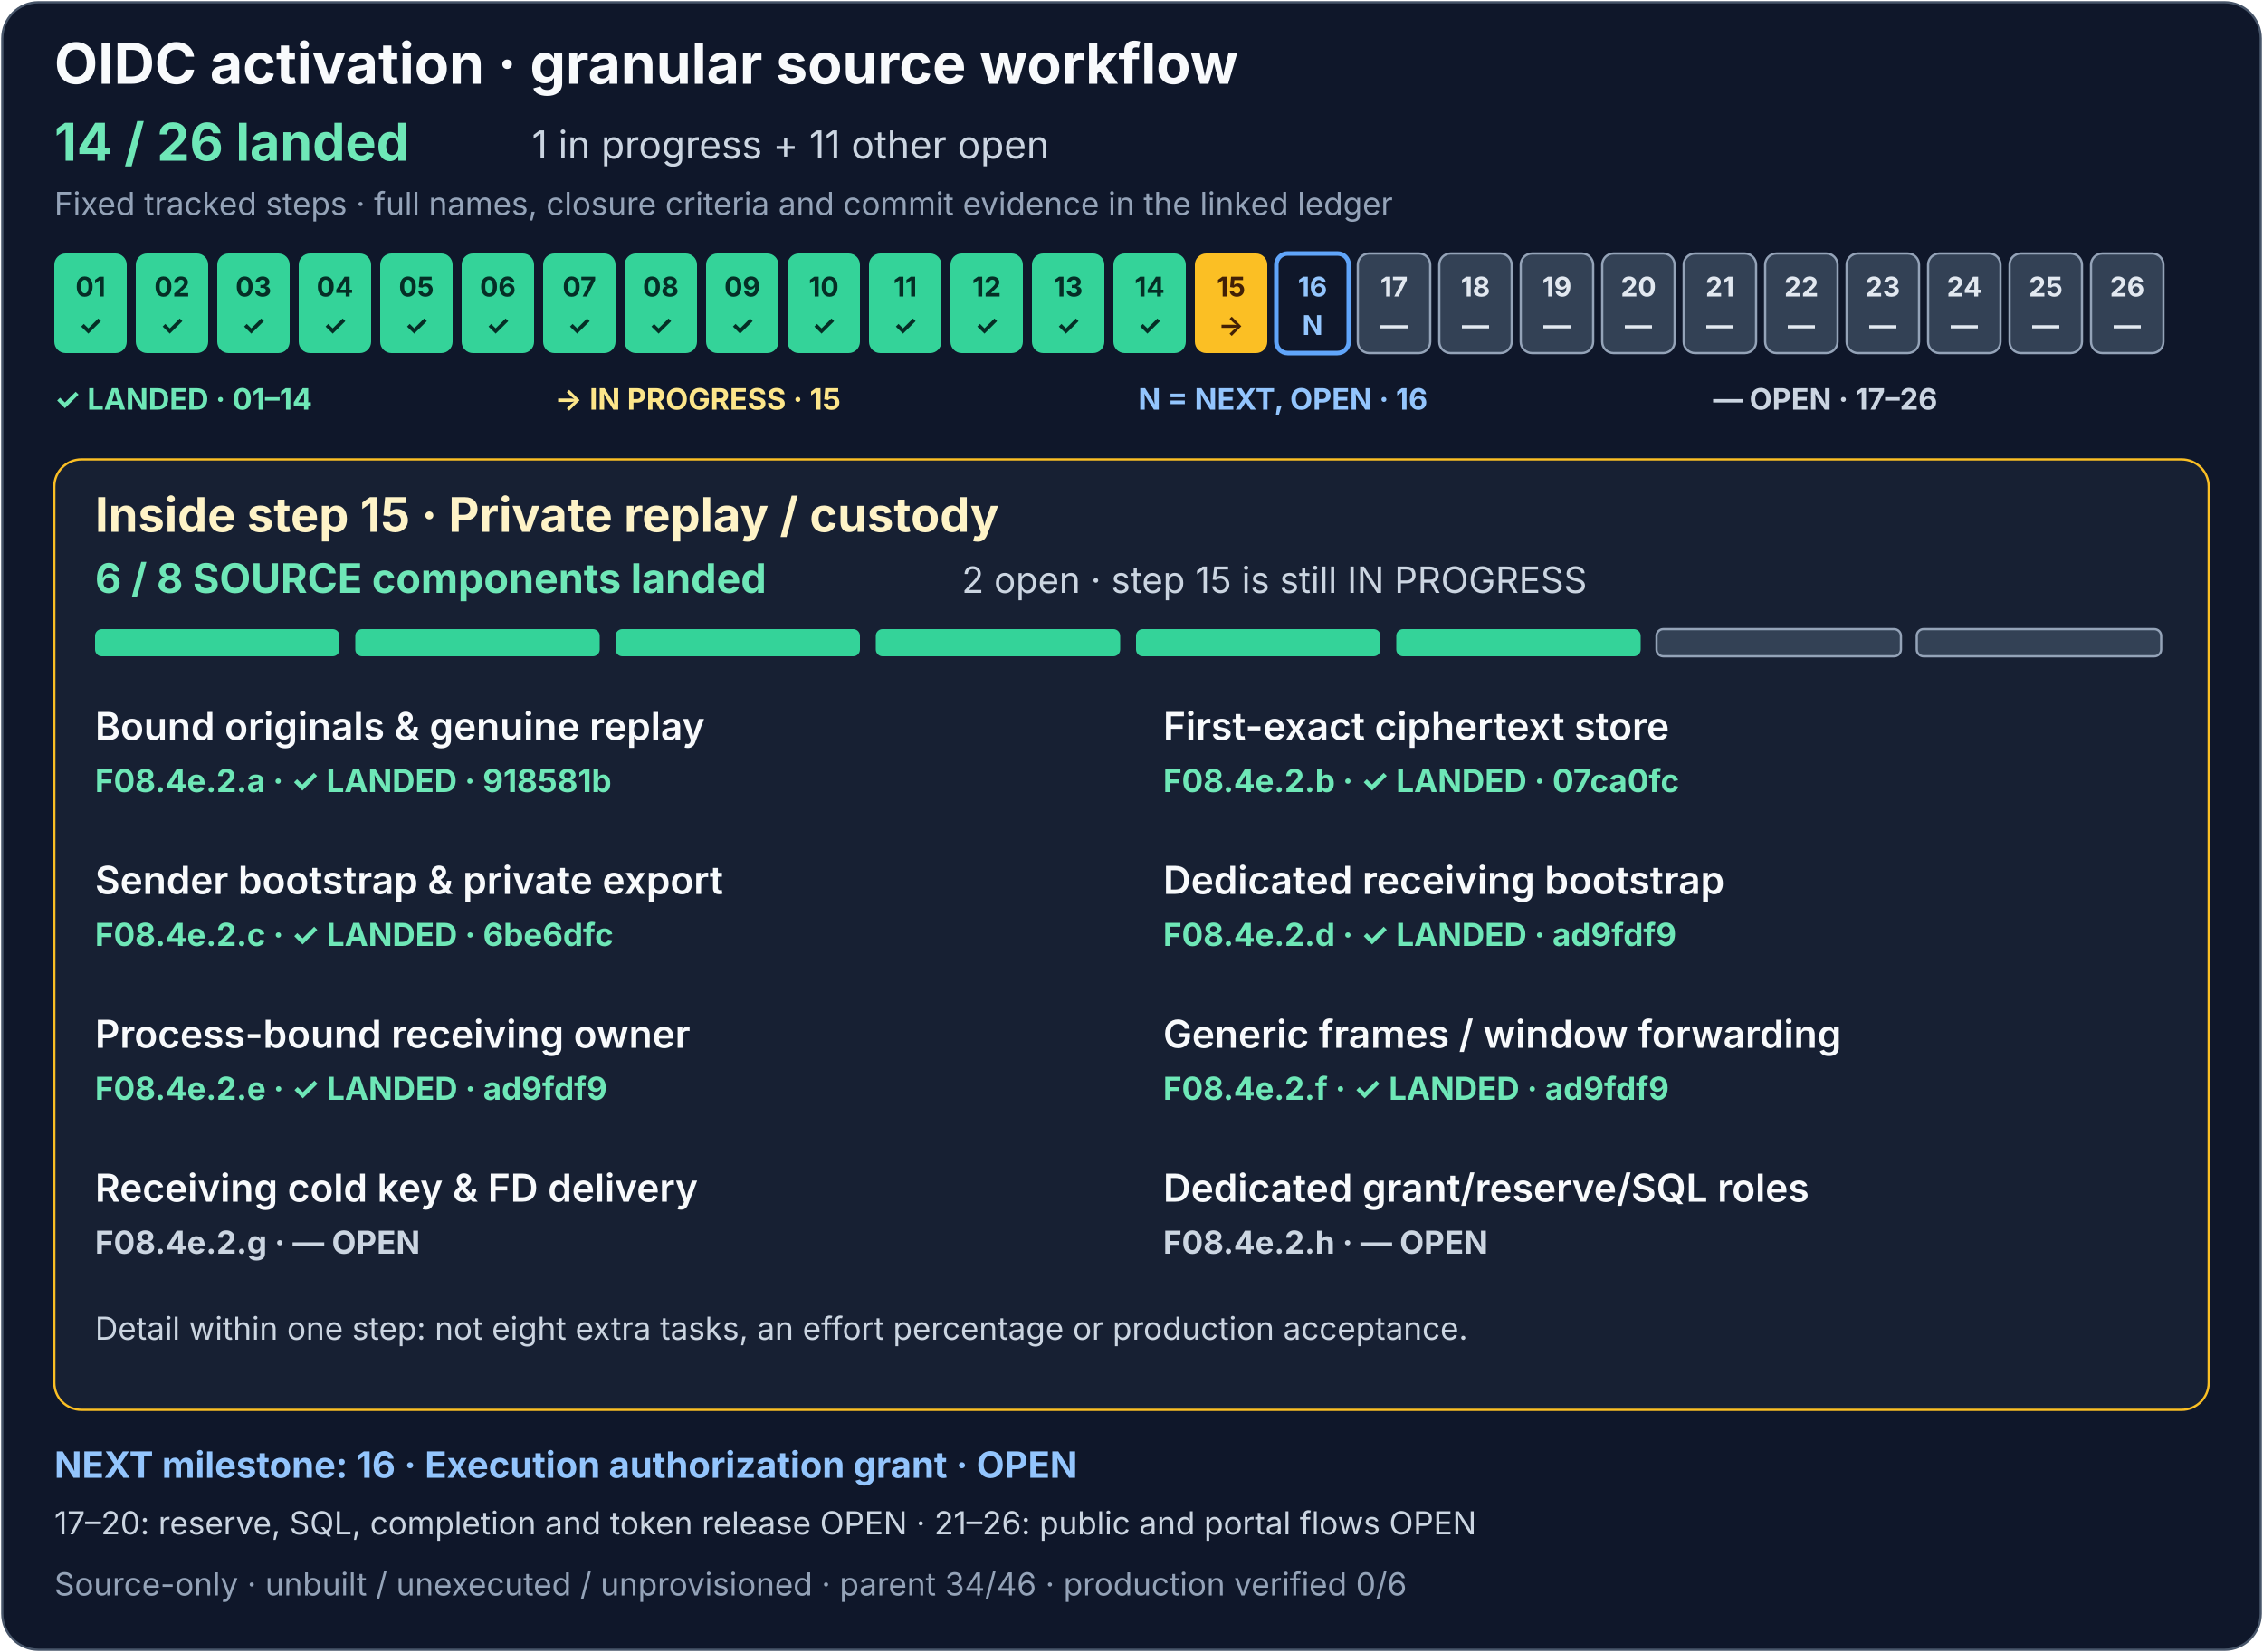
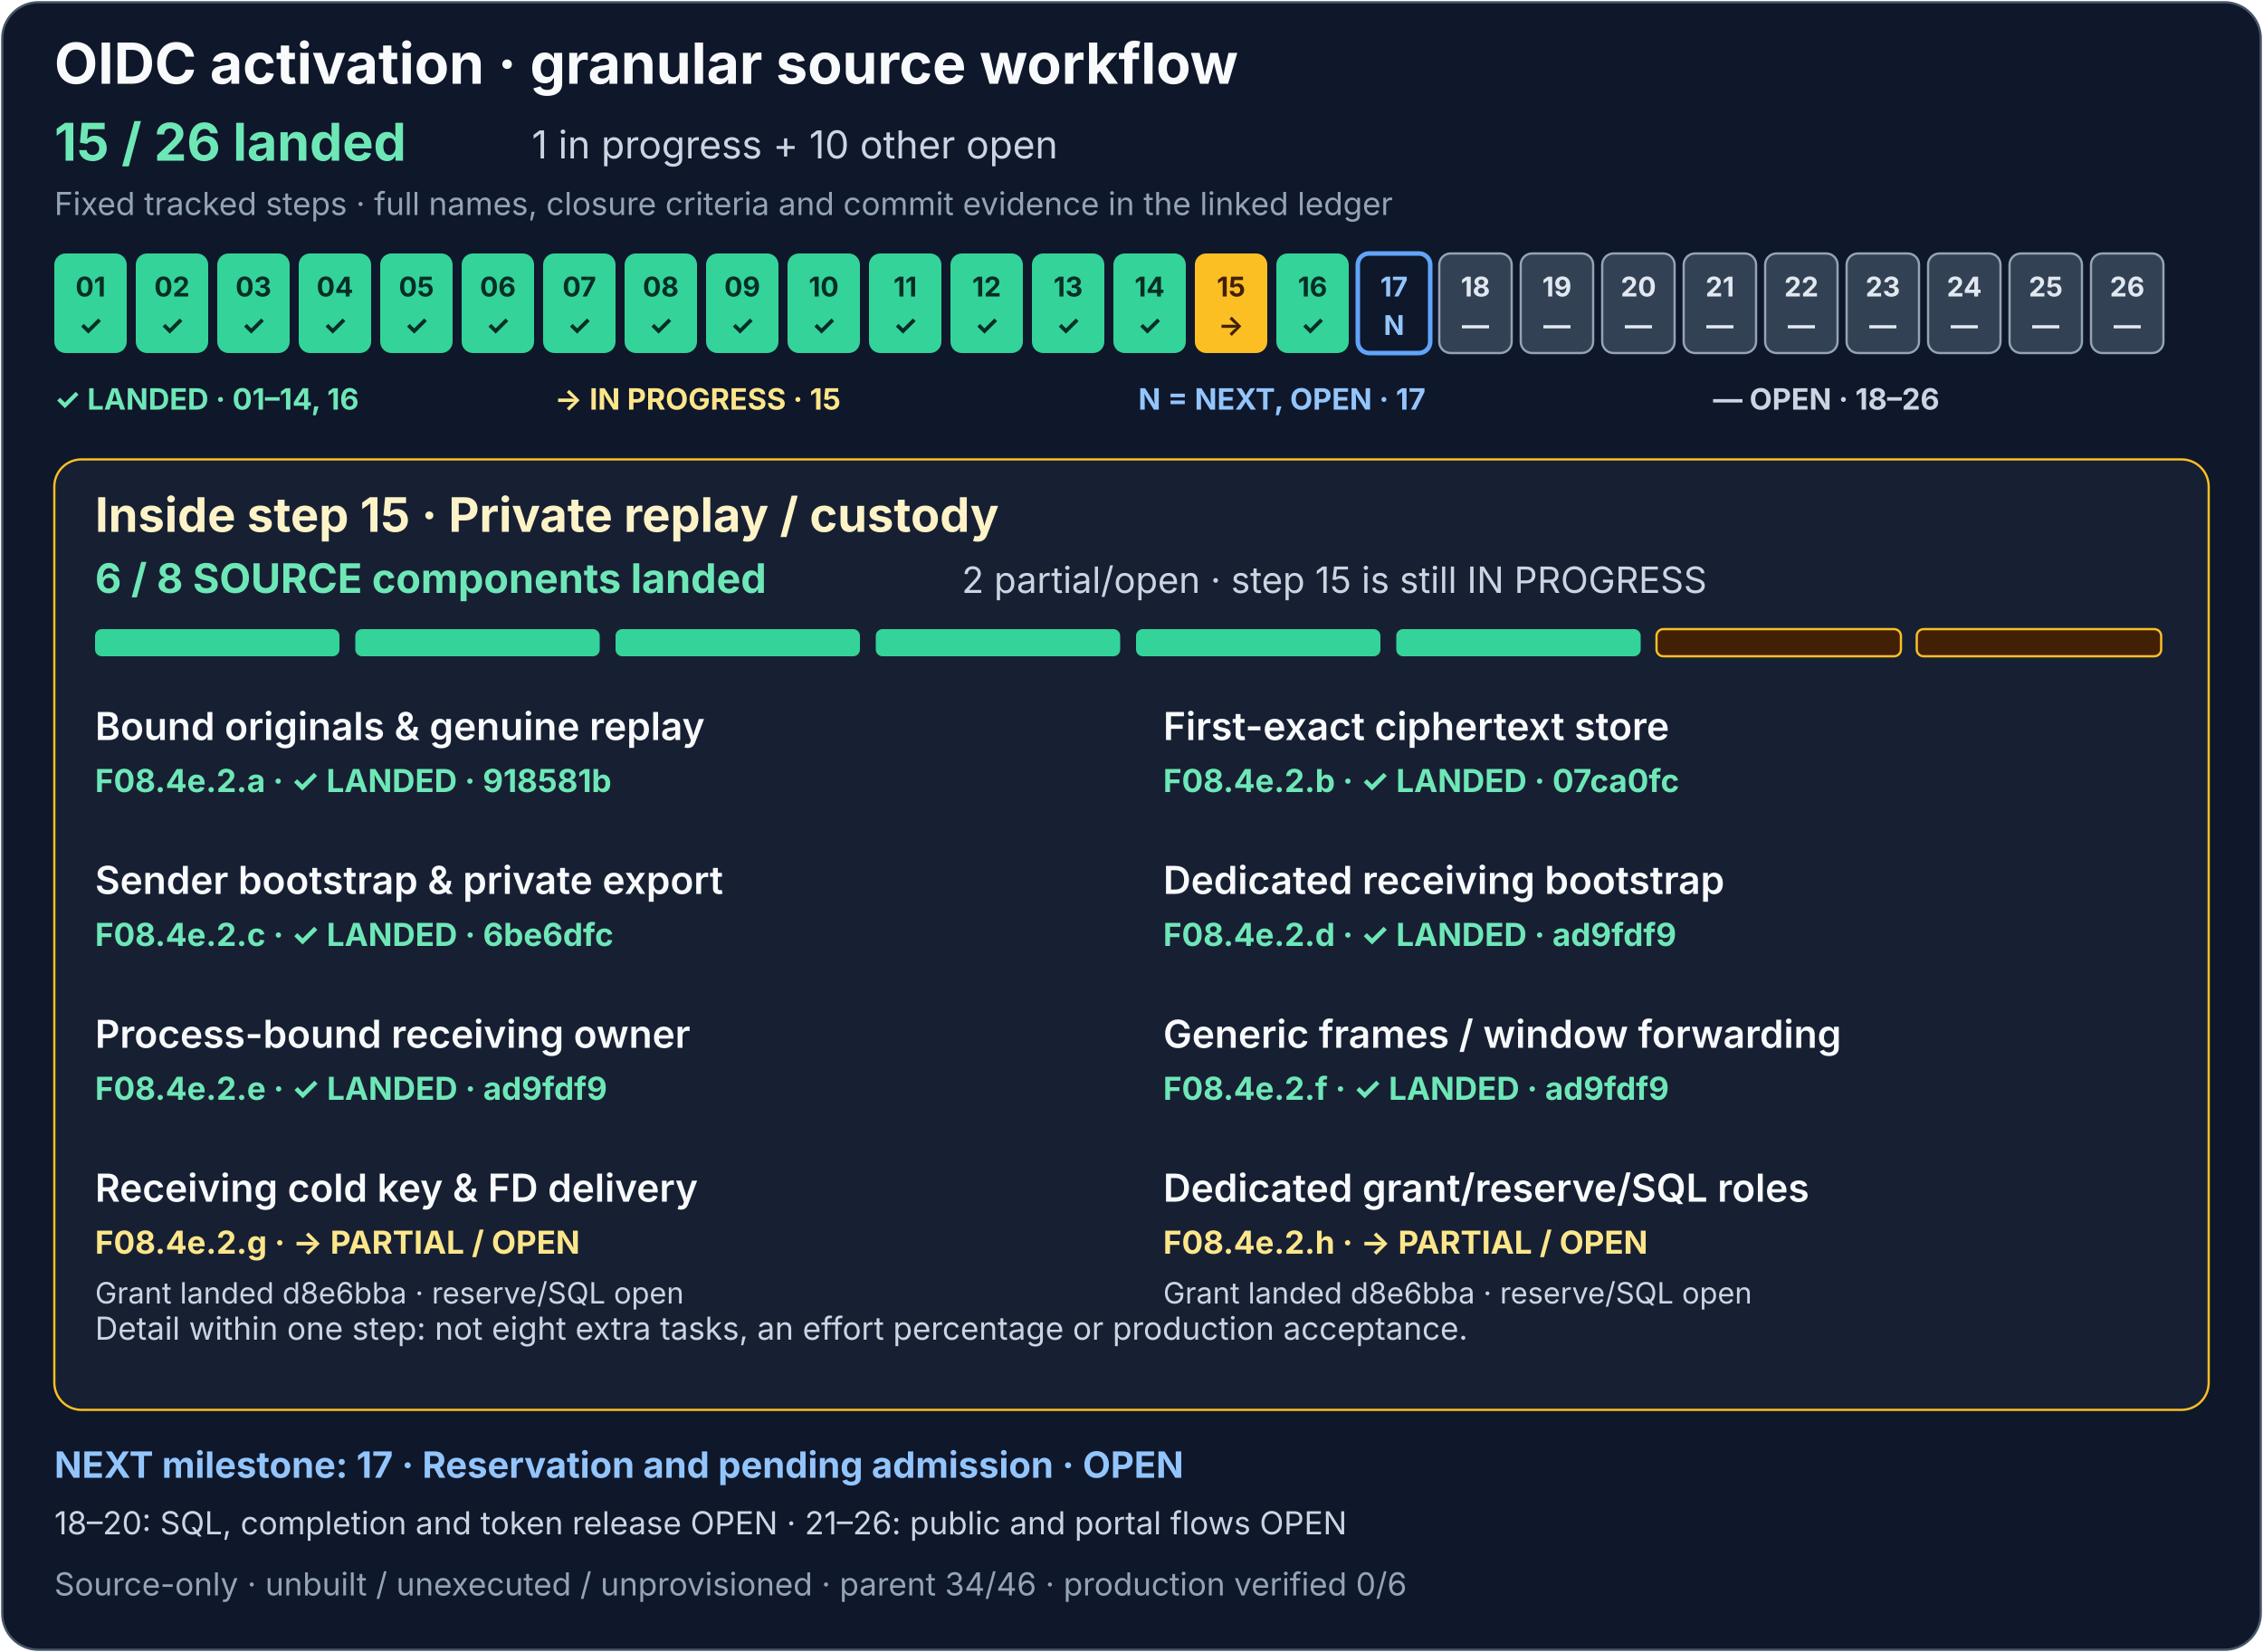
<svg xmlns="http://www.w3.org/2000/svg" width="1000" height="730" viewBox="0 0 1000 730" role="img" aria-labelledby="activation-title activation-description">
  <rect x="1" y="1" width="998" height="728" rx="16" fill="#0f172a" stroke="#475569" />
  <g font-family="system-ui, -apple-system, Segoe UI, sans-serif">
    <text x="24" y="37" fill="#f8fafc" font-size="25" font-weight="700">OIDC activation · granular source workflow</text>
-     <text x="24" y="71" fill="#6ee7b7" font-size="23" font-weight="700">14 / 26 landed</text>
-     <text x="235" y="70" fill="#cbd5e1" font-size="17">1 in progress + 11 other open</text>
+     <text x="24" y="71" fill="#6ee7b7" font-size="23" font-weight="700">15 / 26 landed</text>
+     <text x="235" y="70" fill="#cbd5e1" font-size="17">1 in progress + 10 other open</text>
    <text x="24" y="95" fill="#94a3b8" font-size="14">Fixed tracked steps · full names, closure criteria and commit evidence in the linked ledger</text>
    <g font-size="12" font-weight="700" text-anchor="middle">
      <g fill="#34d399">
        <rect x="24" y="112" width="32" height="44" rx="5" />
        <rect x="60" y="112" width="32" height="44" rx="5" />
        <rect x="96" y="112" width="32" height="44" rx="5" />
        <rect x="132" y="112" width="32" height="44" rx="5" />
        <rect x="168" y="112" width="32" height="44" rx="5" />
        <rect x="204" y="112" width="32" height="44" rx="5" />
        <rect x="240" y="112" width="32" height="44" rx="5" />
        <rect x="276" y="112" width="32" height="44" rx="5" />
        <rect x="312" y="112" width="32" height="44" rx="5" />
        <rect x="348" y="112" width="32" height="44" rx="5" />
        <rect x="384" y="112" width="32" height="44" rx="5" />
        <rect x="420" y="112" width="32" height="44" rx="5" />
        <rect x="456" y="112" width="32" height="44" rx="5" />
        <rect x="492" y="112" width="32" height="44" rx="5" />
      </g>
      <rect x="528" y="112" width="32" height="44" rx="5" fill="#fbbf24" />
      <g fill="#334155" stroke="#94a3b8">
-         <rect x="564" y="112" width="32" height="44" rx="5" fill="#0f172a" stroke="#60a5fa" stroke-width="2" />
-         <rect x="600" y="112" width="32" height="44" rx="5" />
+         <rect x="564" y="112" width="32" height="44" rx="5" fill="#34d399" stroke="none" />
+         <rect x="600" y="112" width="32" height="44" rx="5" fill="#0f172a" stroke="#60a5fa" stroke-width="2" />
        <rect x="636" y="112" width="32" height="44" rx="5" />
        <rect x="672" y="112" width="32" height="44" rx="5" />
        <rect x="708" y="112" width="32" height="44" rx="5" />
        <rect x="744" y="112" width="32" height="44" rx="5" />
        <rect x="780" y="112" width="32" height="44" rx="5" />
        <rect x="816" y="112" width="32" height="44" rx="5" />
        <rect x="852" y="112" width="32" height="44" rx="5" />
        <rect x="888" y="112" width="32" height="44" rx="5" />
        <rect x="924" y="112" width="32" height="44" rx="5" />
      </g>
      <g fill="#052e26">
        <text x="40" y="131">01</text>
        <text x="76" y="131">02</text>
        <text x="112" y="131">03</text>
        <text x="148" y="131">04</text>
        <text x="184" y="131">05</text>
        <text x="220" y="131">06</text>
        <text x="256" y="131">07</text>
        <text x="292" y="131">08</text>
        <text x="328" y="131">09</text>
        <text x="364" y="131">10</text>
        <text x="400" y="131">11</text>
        <text x="436" y="131">12</text>
        <text x="472" y="131">13</text>
        <text x="508" y="131">14</text>
        <text x="40" y="148">✓</text>
        <text x="76" y="148">✓</text>
        <text x="112" y="148">✓</text>
        <text x="148" y="148">✓</text>
        <text x="184" y="148">✓</text>
        <text x="220" y="148">✓</text>
        <text x="256" y="148">✓</text>
        <text x="292" y="148">✓</text>
        <text x="328" y="148">✓</text>
        <text x="364" y="148">✓</text>
        <text x="400" y="148">✓</text>
        <text x="436" y="148">✓</text>
        <text x="472" y="148">✓</text>
        <text x="508" y="148">✓</text>
      </g>
      <g fill="#422006">
        <text x="544" y="131">15</text>
        <text x="544" y="148">→</text>
      </g>
      <g fill="#e2e8f0">
-         <text x="580" y="131" fill="#93c5fd">16</text>
-         <text x="616" y="131">17</text>
+         <text x="580" y="131" fill="#052e26">16</text>
+         <text x="616" y="131" fill="#93c5fd">17</text>
        <text x="652" y="131">18</text>
        <text x="688" y="131">19</text>
        <text x="724" y="131">20</text>
        <text x="760" y="131">21</text>
        <text x="796" y="131">22</text>
        <text x="832" y="131">23</text>
        <text x="868" y="131">24</text>
        <text x="904" y="131">25</text>
        <text x="940" y="131">26</text>
-         <text x="580" y="148" fill="#93c5fd">N</text>
-         <text x="616" y="148">—</text>
+         <text x="580" y="148" fill="#052e26">✓</text>
+         <text x="616" y="148" fill="#93c5fd">N</text>
        <text x="652" y="148">—</text>
        <text x="688" y="148">—</text>
        <text x="724" y="148">—</text>
        <text x="760" y="148">—</text>
        <text x="796" y="148">—</text>
        <text x="832" y="148">—</text>
        <text x="868" y="148">—</text>
        <text x="904" y="148">—</text>
        <text x="940" y="148">—</text>
      </g>
    </g>
    <g font-size="13" font-weight="700">
-       <text x="24" y="181" fill="#6ee7b7">✓ LANDED · 01–14</text>
+       <text x="24" y="181" fill="#6ee7b7">✓ LANDED · 01–14, 16</text>
      <text x="245" y="181" fill="#fde68a">→ IN PROGRESS · 15</text>
-       <text x="503" y="181" fill="#93c5fd">N = NEXT, OPEN · 16</text>
-       <text x="757" y="181" fill="#cbd5e1">— OPEN · 17–26</text>
+       <text x="503" y="181" fill="#93c5fd">N = NEXT, OPEN · 17</text>
+       <text x="757" y="181" fill="#cbd5e1">— OPEN · 18–26</text>
    </g>
    <rect x="24" y="203" width="952" height="420" rx="12" fill="#172033" stroke="#fbbf24" />
    <text x="42" y="235" fill="#fef3c7" font-size="21" font-weight="700">Inside step 15 · Private replay / custody</text>
    <text x="42" y="262" fill="#6ee7b7" font-size="18" font-weight="700">6 / 8 SOURCE components landed</text>
-     <text x="425" y="262" fill="#cbd5e1" font-size="16">2 open · step 15 is still IN PROGRESS</text>
+     <text x="425" y="262" fill="#cbd5e1" font-size="16">2 partial/open · step 15 is still IN PROGRESS</text>
    <g>
      <rect x="42" y="278" width="108" height="12" rx="3" fill="#34d399" />
      <rect x="157" y="278" width="108" height="12" rx="3" fill="#34d399" />
      <rect x="272" y="278" width="108" height="12" rx="3" fill="#34d399" />
      <rect x="387" y="278" width="108" height="12" rx="3" fill="#34d399" />
      <rect x="502" y="278" width="108" height="12" rx="3" fill="#34d399" />
      <rect x="617" y="278" width="108" height="12" rx="3" fill="#34d399" />
-       <rect x="732" y="278" width="108" height="12" rx="3" fill="#334155" stroke="#94a3b8" />
-       <rect x="847" y="278" width="108" height="12" rx="3" fill="#334155" stroke="#94a3b8" />
+       <rect x="732" y="278" width="108" height="12" rx="3" fill="#422006" stroke="#fbbf24" />
+       <rect x="847" y="278" width="108" height="12" rx="3" fill="#422006" stroke="#fbbf24" />
    </g>
    <g font-size="17" font-weight="600" fill="#f8fafc">
      <text x="42" y="327">Bound originals &amp; genuine replay</text>
      <text x="514" y="327">First-exact ciphertext store</text>
      <text x="42" y="395">Sender bootstrap &amp; private export</text>
      <text x="514" y="395">Dedicated receiving bootstrap</text>
      <text x="42" y="463">Process-bound receiving owner</text>
      <text x="514" y="463">Generic frames / window forwarding</text>
      <text x="42" y="531">Receiving cold key &amp; FD delivery</text>
      <text x="514" y="531">Dedicated grant/reserve/SQL roles</text>
    </g>
    <g font-size="14" font-weight="700" fill="#6ee7b7">
      <text x="42" y="350">F08.4e.2.a · ✓ LANDED · 918581b</text>
      <text x="514" y="350">F08.4e.2.b · ✓ LANDED · 07ca0fc</text>
      <text x="42" y="418">F08.4e.2.c · ✓ LANDED · 6be6dfc</text>
      <text x="514" y="418">F08.4e.2.d · ✓ LANDED · ad9fdf9</text>
      <text x="42" y="486">F08.4e.2.e · ✓ LANDED · ad9fdf9</text>
      <text x="514" y="486">F08.4e.2.f · ✓ LANDED · ad9fdf9</text>
-       <text x="42" y="554" fill="#cbd5e1">F08.4e.2.g · — OPEN</text>
-       <text x="514" y="554" fill="#cbd5e1">F08.4e.2.h · — OPEN</text>
+       <text x="42" y="554" fill="#fde68a">F08.4e.2.g · → PARTIAL / OPEN</text>
+       <text x="514" y="554" fill="#fde68a">F08.4e.2.h · → PARTIAL / OPEN</text>
    </g>
+     <text x="42" y="576" fill="#cbd5e1" font-size="13">Grant landed d8e6bba · reserve/SQL open</text>
+     <text x="514" y="576" fill="#cbd5e1" font-size="13">Grant landed d8e6bba · reserve/SQL open</text>
    <text x="42" y="592" fill="#cbd5e1" font-size="14">Detail within one step: not eight extra tasks, an effort percentage or production acceptance.</text>
-     <text x="24" y="653" fill="#93c5fd" font-size="16" font-weight="700">NEXT milestone: 16 · Execution authorization grant · OPEN</text>
-     <text x="24" y="678" fill="#cbd5e1" font-size="14">17–20: reserve, SQL, completion and token release OPEN · 21–26: public and portal flows OPEN</text>
+     <text x="24" y="653" fill="#93c5fd" font-size="16" font-weight="700">NEXT milestone: 17 · Reservation and pending admission · OPEN</text>
+     <text x="24" y="678" fill="#cbd5e1" font-size="14">18–20: SQL, completion and token release OPEN · 21–26: public and portal flows OPEN</text>
    <text x="24" y="705" fill="#94a3b8" font-size="14">Source-only · unbuilt / unexecuted / unprovisioned · parent 34/46 · production verified 0/6</text>
  </g>
</svg>
